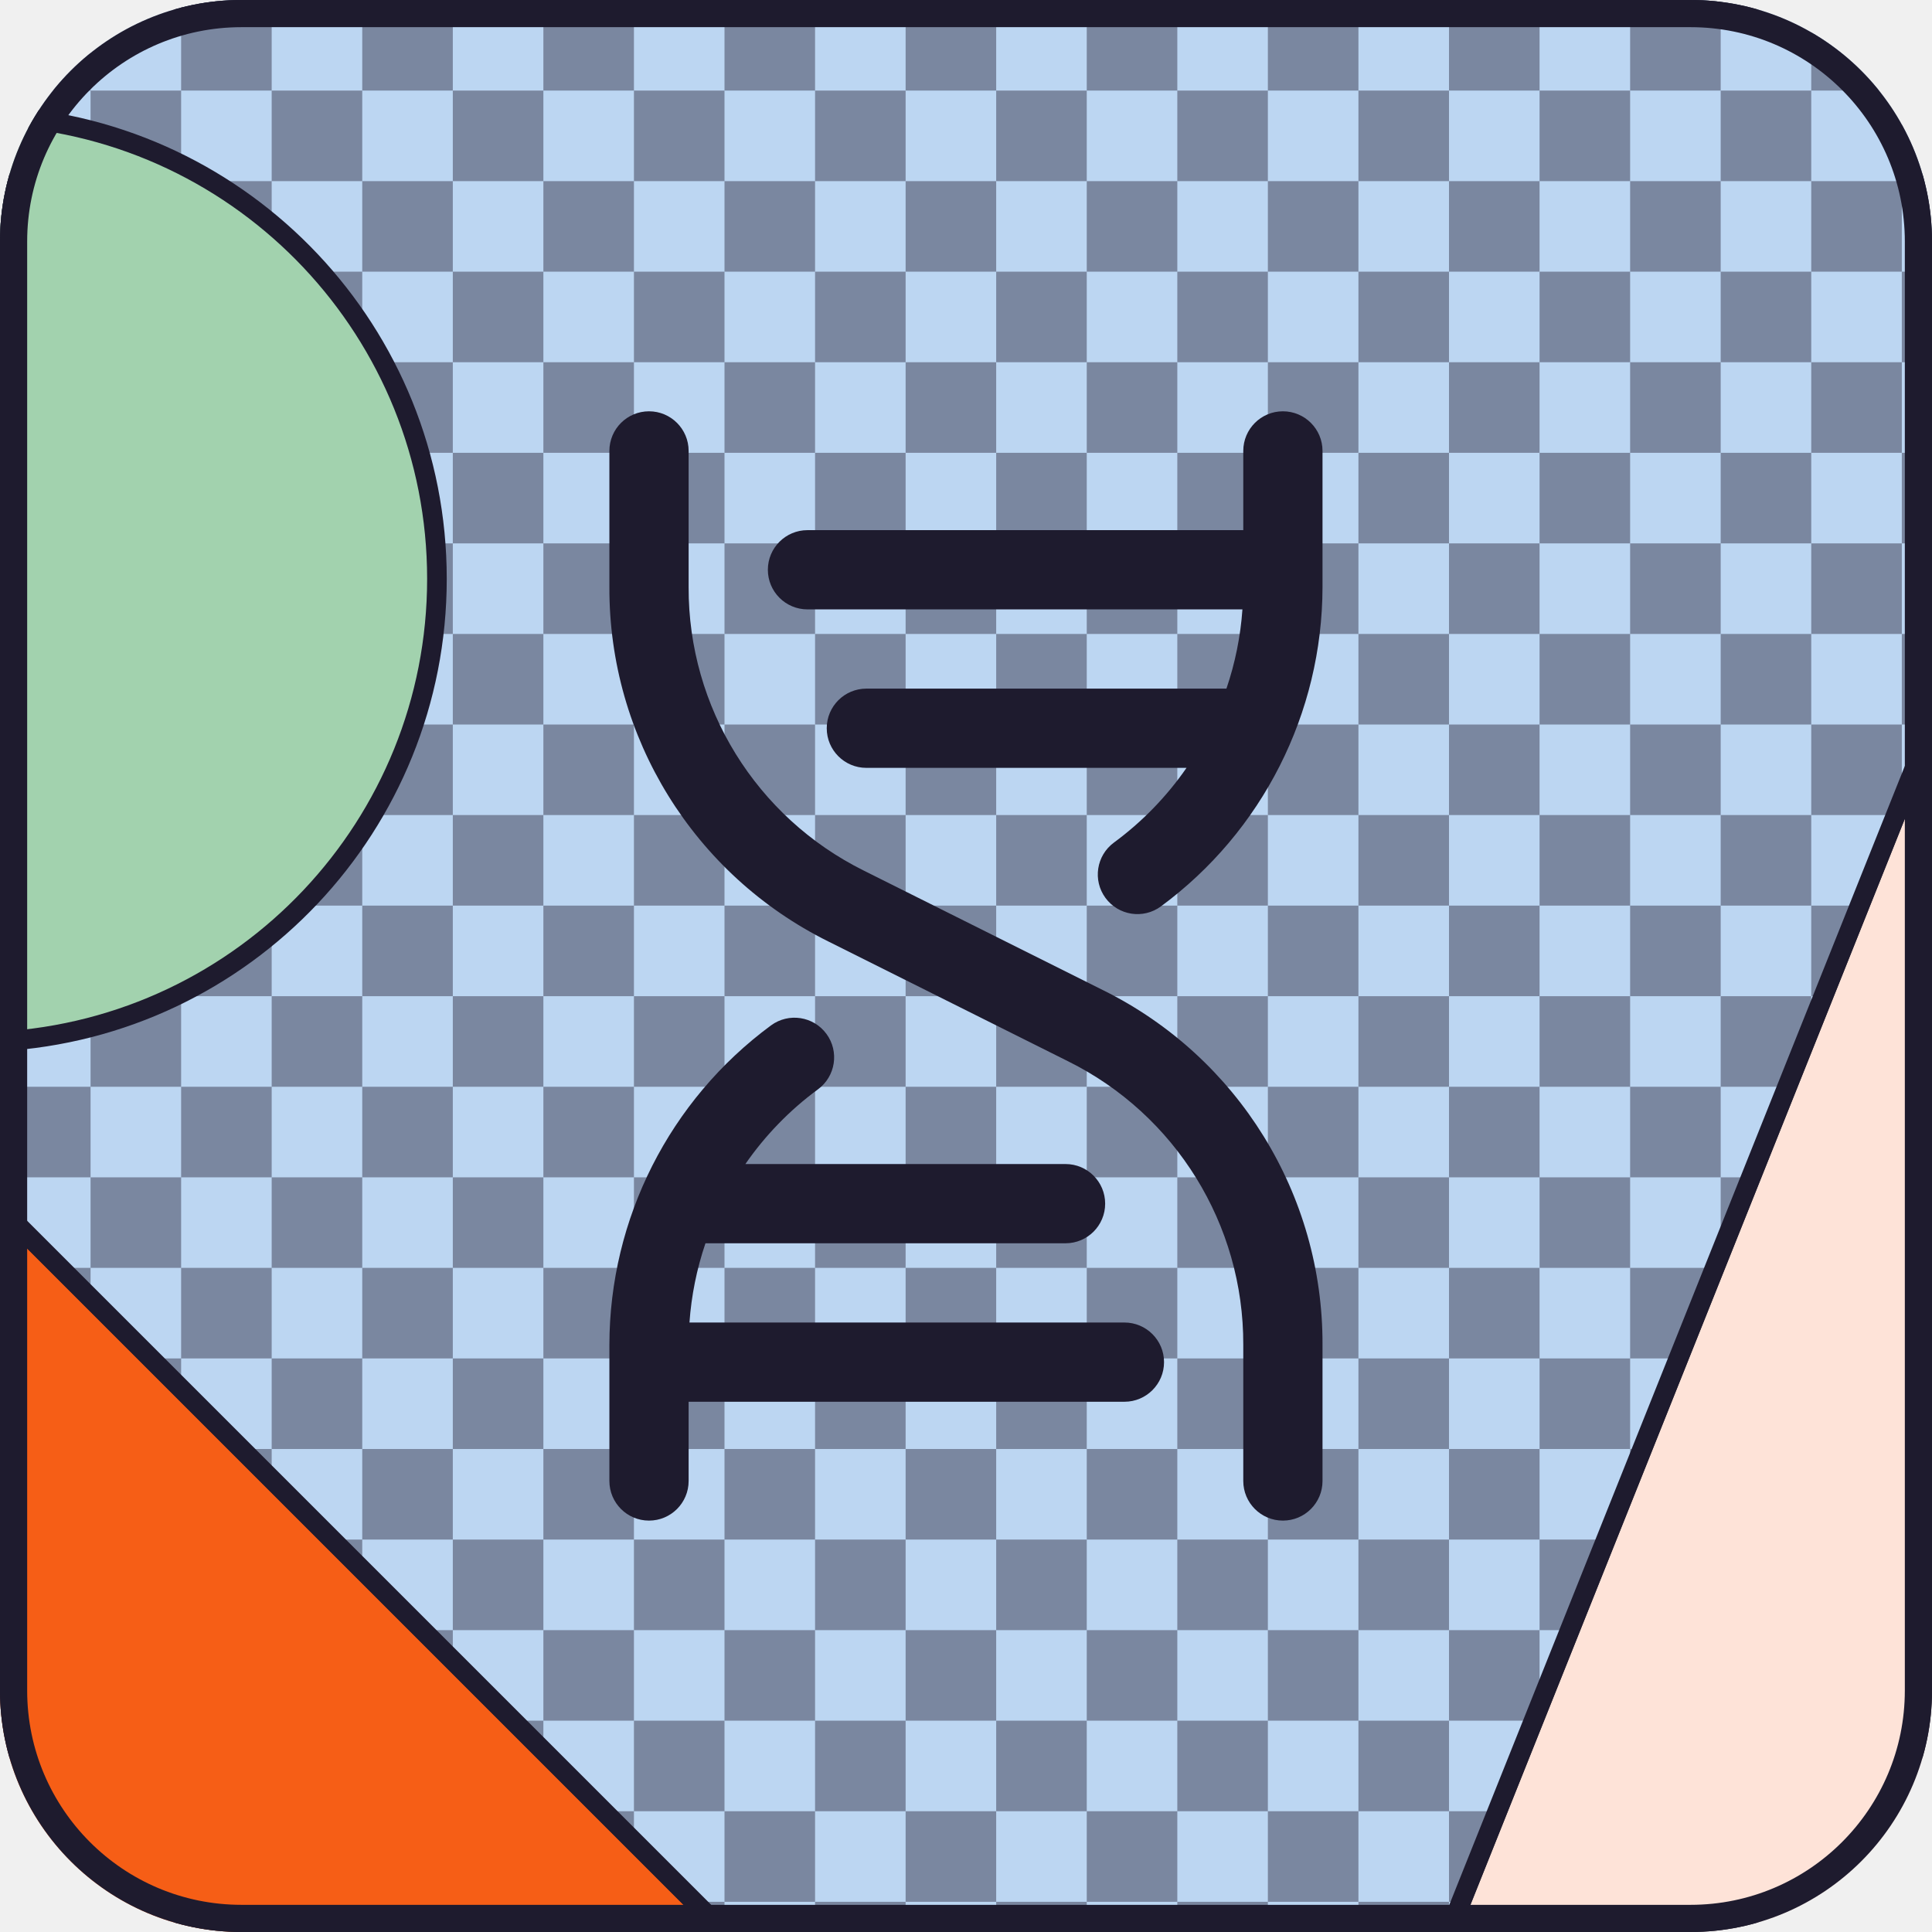
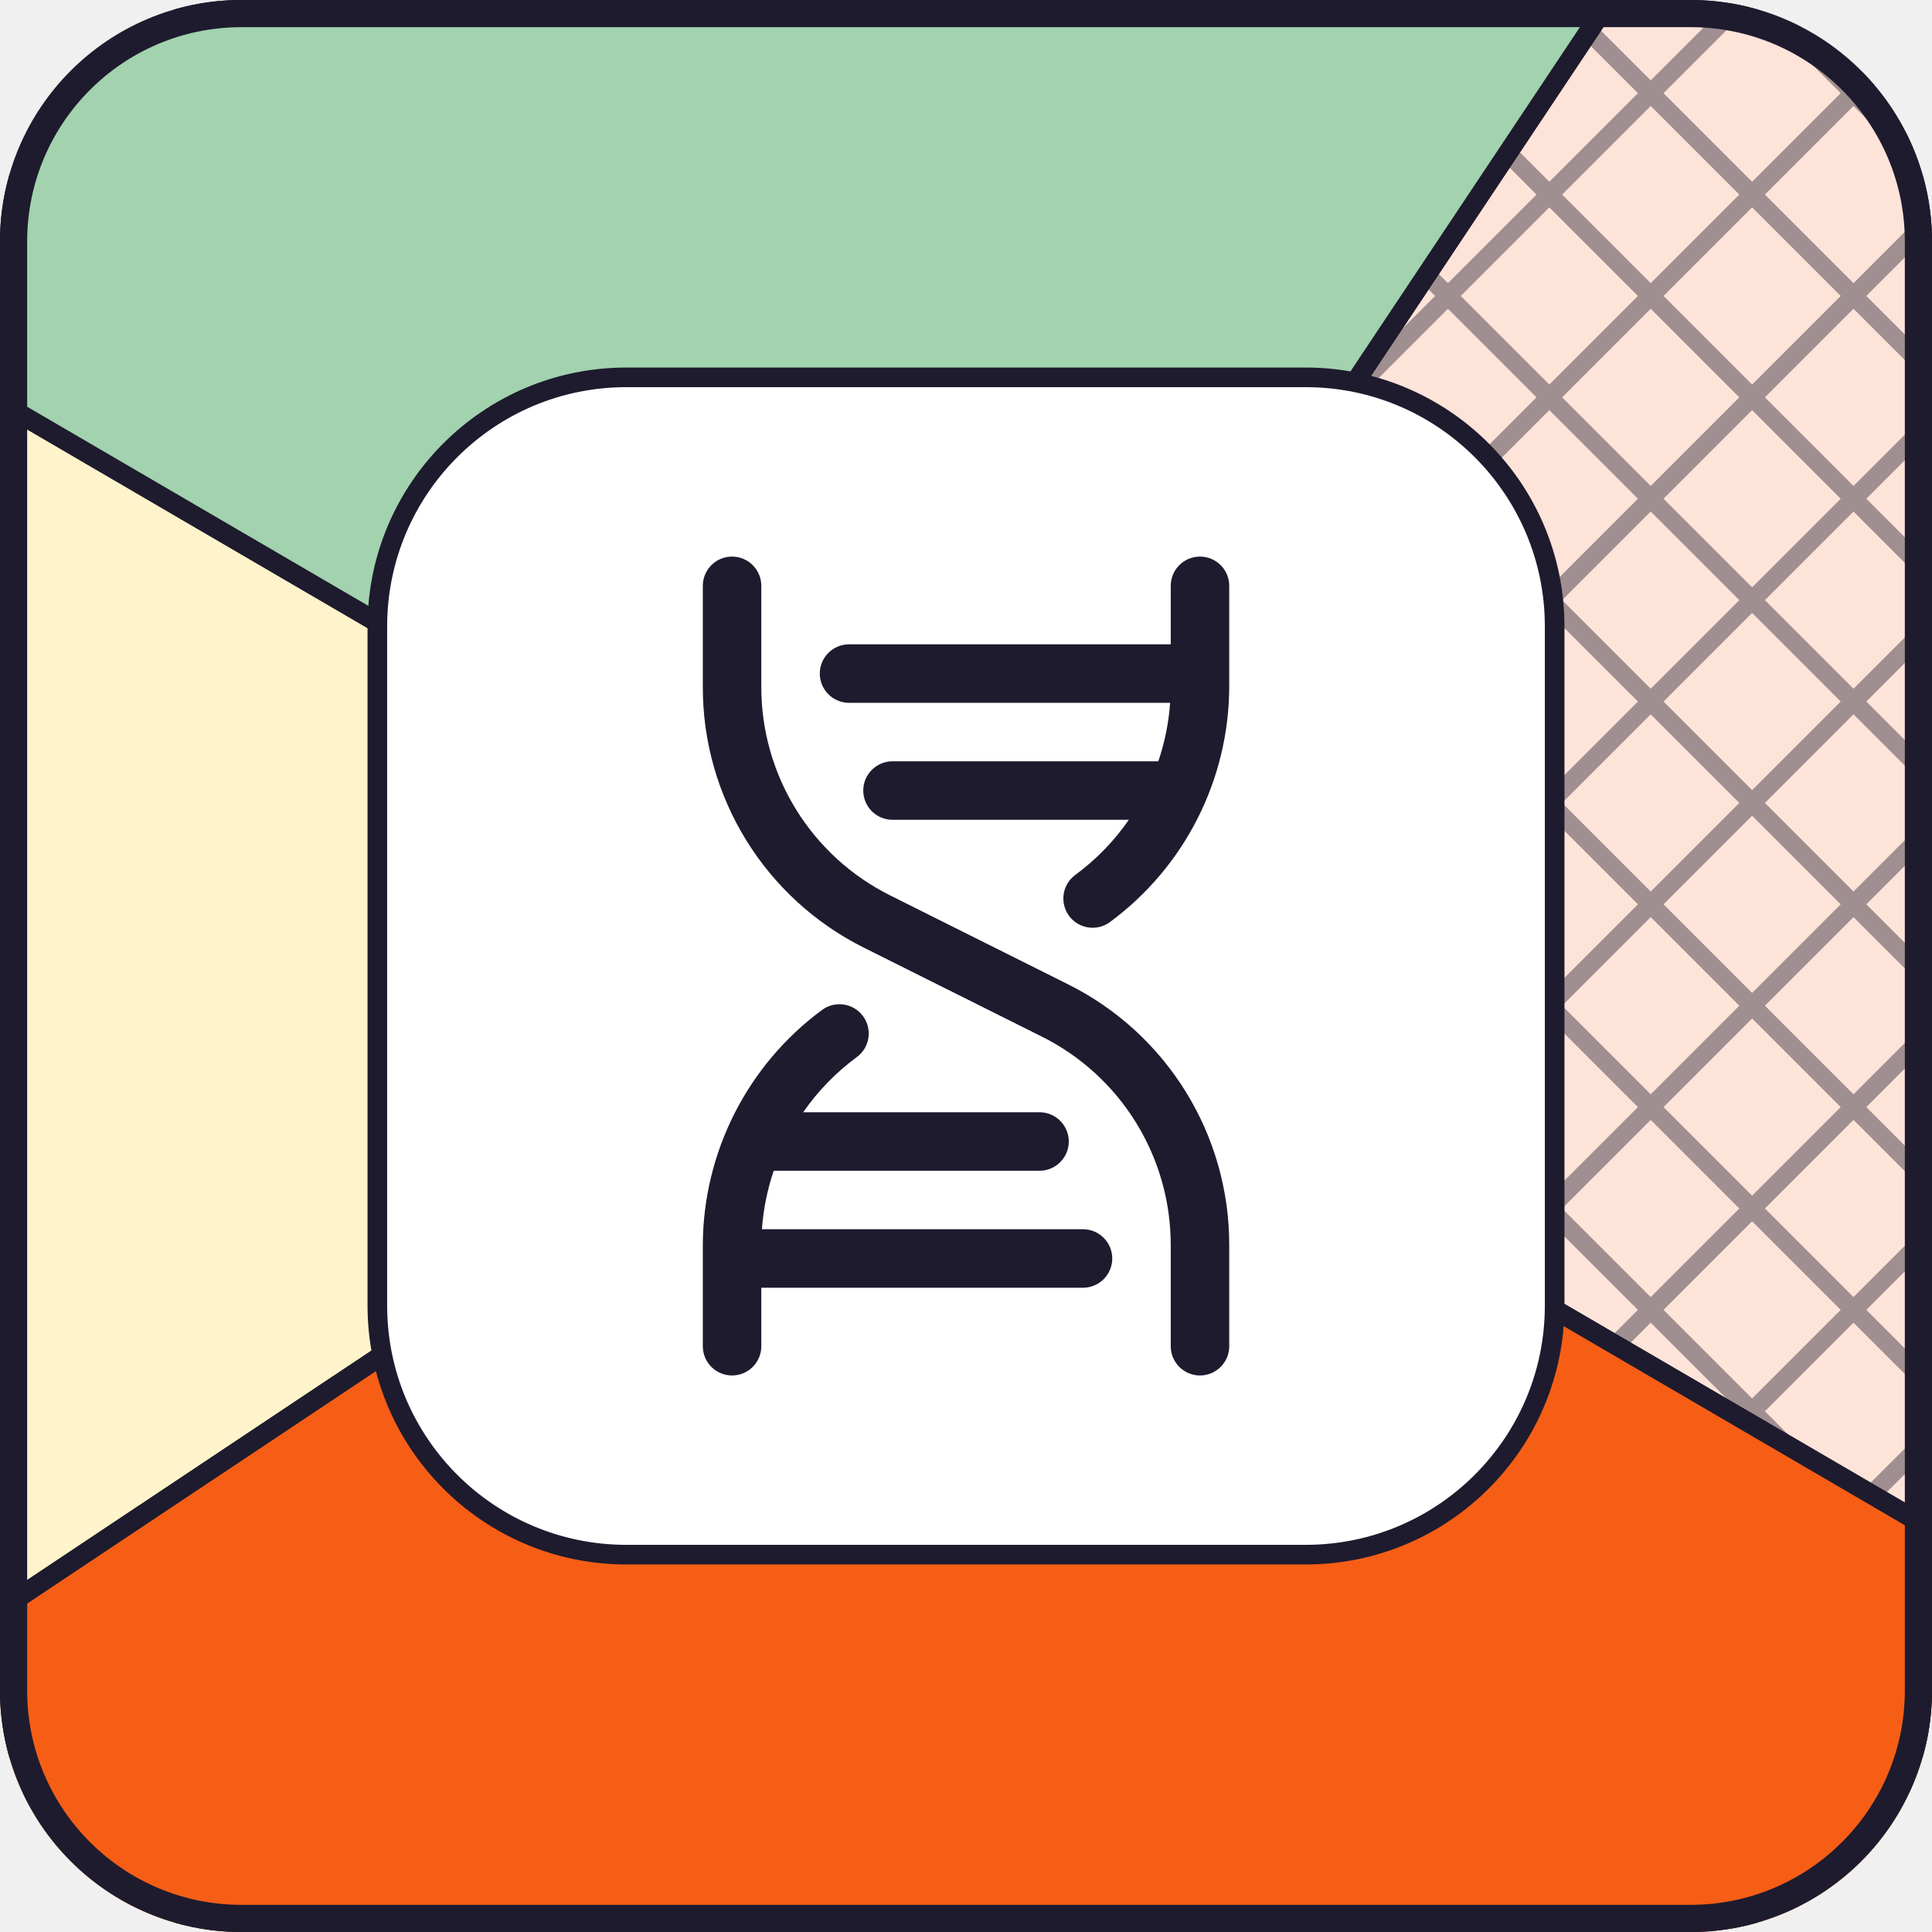
<svg xmlns="http://www.w3.org/2000/svg" viewBox="0 0 256 256" width="256" height="256" role="img">
  <defs>
-     <clipPath id="tp2">
-       <path d="M0 0L256 0L256 96L192 256L96 256L0 160Z" />
+     <clipPath id="tp0">
+       <path d="M128 128L213.3 0L256 0L256 202.7Z" />
    </clipPath>
    <clipPath id="tf">
      <rect width="256" height="256" rx="32.0" />
    </clipPath>
  </defs>
  <g clip-path="url(#tf)">
-     <path d="M96 256L0 256L0 160Z" fill="#F65E16" />
-     <path d="M96 256L0 256L0 160Z" fill="none" stroke="#1E1B2E" stroke-width="2.6" stroke-linejoin="round" />
-     <path d="M256 96L256 256L192 256Z" fill="#FEE3D8" />
-     <path d="M256 96L256 256L192 256Z" fill="none" stroke="#1E1B2E" stroke-width="2.6" stroke-linejoin="round" />
-     <path d="M0 0L256 0L256 96L192 256L96 256L0 160Z" fill="#BCD6F2" />
-     <g clip-path="url(#tp2)">
-       <path d="M-24 -24h12v12h-12ZM-12 -12h12v12h-12ZM0 -24h12v12h-12ZM12 -12h12v12h-12ZM24 -24h12v12h-12ZM36 -12h12v12h-12ZM48 -24h12v12h-12ZM60 -12h12v12h-12ZM72 -24h12v12h-12ZM84 -12h12v12h-12ZM96 -24h12v12h-12ZM108 -12h12v12h-12ZM120 -24h12v12h-12ZM132 -12h12v12h-12ZM144 -24h12v12h-12ZM156 -12h12v12h-12ZM168 -24h12v12h-12ZM180 -12h12v12h-12ZM192 -24h12v12h-12ZM204 -12h12v12h-12ZM216 -24h12v12h-12ZM228 -12h12v12h-12ZM240 -24h12v12h-12ZM252 -12h12v12h-12ZM264 -24h12v12h-12ZM276 -12h12v12h-12ZM-24 0h12v12h-12ZM-12 12h12v12h-12ZM0 0h12v12h-12ZM12 12h12v12h-12ZM24 0h12v12h-12ZM36 12h12v12h-12ZM48 0h12v12h-12ZM60 12h12v12h-12ZM72 0h12v12h-12ZM84 12h12v12h-12ZM96 0h12v12h-12ZM108 12h12v12h-12ZM120 0h12v12h-12ZM132 12h12v12h-12ZM144 0h12v12h-12ZM156 12h12v12h-12ZM168 0h12v12h-12ZM180 12h12v12h-12ZM192 0h12v12h-12ZM204 12h12v12h-12ZM216 0h12v12h-12ZM228 12h12v12h-12ZM240 0h12v12h-12ZM252 12h12v12h-12ZM264 0h12v12h-12ZM276 12h12v12h-12ZM-24 24h12v12h-12ZM-12 36h12v12h-12ZM0 24h12v12h-12ZM12 36h12v12h-12ZM24 24h12v12h-12ZM36 36h12v12h-12ZM48 24h12v12h-12ZM60 36h12v12h-12ZM72 24h12v12h-12ZM84 36h12v12h-12ZM96 24h12v12h-12ZM108 36h12v12h-12ZM120 24h12v12h-12ZM132 36h12v12h-12ZM144 24h12v12h-12ZM156 36h12v12h-12ZM168 24h12v12h-12ZM180 36h12v12h-12ZM192 24h12v12h-12ZM204 36h12v12h-12ZM216 24h12v12h-12ZM228 36h12v12h-12ZM240 24h12v12h-12ZM252 36h12v12h-12ZM264 24h12v12h-12ZM276 36h12v12h-12ZM-24 48h12v12h-12ZM-12 60h12v12h-12ZM0 48h12v12h-12ZM12 60h12v12h-12ZM24 48h12v12h-12ZM36 60h12v12h-12ZM48 48h12v12h-12ZM60 60h12v12h-12ZM72 48h12v12h-12ZM84 60h12v12h-12ZM96 48h12v12h-12ZM108 60h12v12h-12ZM120 48h12v12h-12ZM132 60h12v12h-12ZM144 48h12v12h-12ZM156 60h12v12h-12ZM168 48h12v12h-12ZM180 60h12v12h-12ZM192 48h12v12h-12ZM204 60h12v12h-12ZM216 48h12v12h-12ZM228 60h12v12h-12ZM240 48h12v12h-12ZM252 60h12v12h-12ZM264 48h12v12h-12ZM276 60h12v12h-12ZM-24 72h12v12h-12ZM-12 84h12v12h-12ZM0 72h12v12h-12ZM12 84h12v12h-12ZM24 72h12v12h-12ZM36 84h12v12h-12ZM48 72h12v12h-12ZM60 84h12v12h-12ZM72 72h12v12h-12ZM84 84h12v12h-12ZM96 72h12v12h-12ZM108 84h12v12h-12ZM120 72h12v12h-12ZM132 84h12v12h-12ZM144 72h12v12h-12ZM156 84h12v12h-12ZM168 72h12v12h-12ZM180 84h12v12h-12ZM192 72h12v12h-12ZM204 84h12v12h-12ZM216 72h12v12h-12ZM228 84h12v12h-12ZM240 72h12v12h-12ZM252 84h12v12h-12ZM264 72h12v12h-12ZM276 84h12v12h-12ZM-24 96h12v12h-12ZM-12 108h12v12h-12ZM0 96h12v12h-12ZM12 108h12v12h-12ZM24 96h12v12h-12ZM36 108h12v12h-12ZM48 96h12v12h-12ZM60 108h12v12h-12ZM72 96h12v12h-12ZM84 108h12v12h-12ZM96 96h12v12h-12ZM108 108h12v12h-12ZM120 96h12v12h-12ZM132 108h12v12h-12ZM144 96h12v12h-12ZM156 108h12v12h-12ZM168 96h12v12h-12ZM180 108h12v12h-12ZM192 96h12v12h-12ZM204 108h12v12h-12ZM216 96h12v12h-12ZM228 108h12v12h-12ZM240 96h12v12h-12ZM252 108h12v12h-12ZM264 96h12v12h-12ZM276 108h12v12h-12ZM-24 120h12v12h-12ZM-12 132h12v12h-12ZM0 120h12v12h-12ZM12 132h12v12h-12ZM24 120h12v12h-12ZM36 132h12v12h-12ZM48 120h12v12h-12ZM60 132h12v12h-12ZM72 120h12v12h-12ZM84 132h12v12h-12ZM96 120h12v12h-12ZM108 132h12v12h-12ZM120 120h12v12h-12ZM132 132h12v12h-12ZM144 120h12v12h-12ZM156 132h12v12h-12ZM168 120h12v12h-12ZM180 132h12v12h-12ZM192 120h12v12h-12ZM204 132h12v12h-12ZM216 120h12v12h-12ZM228 132h12v12h-12ZM240 120h12v12h-12ZM252 132h12v12h-12ZM264 120h12v12h-12ZM276 132h12v12h-12ZM-24 144h12v12h-12ZM-12 156h12v12h-12ZM0 144h12v12h-12ZM12 156h12v12h-12ZM24 144h12v12h-12ZM36 156h12v12h-12ZM48 144h12v12h-12ZM60 156h12v12h-12ZM72 144h12v12h-12ZM84 156h12v12h-12ZM96 144h12v12h-12ZM108 156h12v12h-12ZM120 144h12v12h-12ZM132 156h12v12h-12ZM144 144h12v12h-12ZM156 156h12v12h-12ZM168 144h12v12h-12ZM180 156h12v12h-12ZM192 144h12v12h-12ZM204 156h12v12h-12ZM216 144h12v12h-12ZM228 156h12v12h-12ZM240 144h12v12h-12ZM252 156h12v12h-12ZM264 144h12v12h-12ZM276 156h12v12h-12ZM-24 168h12v12h-12ZM-12 180h12v12h-12ZM0 168h12v12h-12ZM12 180h12v12h-12ZM24 168h12v12h-12ZM36 180h12v12h-12ZM48 168h12v12h-12ZM60 180h12v12h-12ZM72 168h12v12h-12ZM84 180h12v12h-12ZM96 168h12v12h-12ZM108 180h12v12h-12ZM120 168h12v12h-12ZM132 180h12v12h-12ZM144 168h12v12h-12ZM156 180h12v12h-12ZM168 168h12v12h-12ZM180 180h12v12h-12ZM192 168h12v12h-12ZM204 180h12v12h-12ZM216 168h12v12h-12ZM228 180h12v12h-12ZM240 168h12v12h-12ZM252 180h12v12h-12ZM264 168h12v12h-12ZM276 180h12v12h-12ZM-24 192h12v12h-12ZM-12 204h12v12h-12ZM0 192h12v12h-12ZM12 204h12v12h-12ZM24 192h12v12h-12ZM36 204h12v12h-12ZM48 192h12v12h-12ZM60 204h12v12h-12ZM72 192h12v12h-12ZM84 204h12v12h-12ZM96 192h12v12h-12ZM108 204h12v12h-12ZM120 192h12v12h-12ZM132 204h12v12h-12ZM144 192h12v12h-12ZM156 204h12v12h-12ZM168 192h12v12h-12ZM180 204h12v12h-12ZM192 192h12v12h-12ZM204 204h12v12h-12ZM216 192h12v12h-12ZM228 204h12v12h-12ZM240 192h12v12h-12ZM252 204h12v12h-12ZM264 192h12v12h-12ZM276 204h12v12h-12ZM-24 216h12v12h-12ZM-12 228h12v12h-12ZM0 216h12v12h-12ZM12 228h12v12h-12ZM24 216h12v12h-12ZM36 228h12v12h-12ZM48 216h12v12h-12ZM60 228h12v12h-12ZM72 216h12v12h-12ZM84 228h12v12h-12ZM96 216h12v12h-12ZM108 228h12v12h-12ZM120 216h12v12h-12ZM132 228h12v12h-12ZM144 216h12v12h-12ZM156 228h12v12h-12ZM168 216h12v12h-12ZM180 228h12v12h-12ZM192 216h12v12h-12ZM204 228h12v12h-12ZM216 216h12v12h-12ZM228 228h12v12h-12ZM240 216h12v12h-12ZM252 228h12v12h-12ZM264 216h12v12h-12ZM276 228h12v12h-12ZM-24 240h12v12h-12ZM-12 252h12v12h-12ZM0 240h12v12h-12ZM12 252h12v12h-12ZM24 240h12v12h-12ZM36 252h12v12h-12ZM48 240h12v12h-12ZM60 252h12v12h-12ZM72 240h12v12h-12ZM84 252h12v12h-12ZM96 240h12v12h-12ZM108 252h12v12h-12ZM120 240h12v12h-12ZM132 252h12v12h-12ZM144 240h12v12h-12ZM156 252h12v12h-12ZM168 240h12v12h-12ZM180 252h12v12h-12ZM192 240h12v12h-12ZM204 252h12v12h-12ZM216 240h12v12h-12ZM228 252h12v12h-12ZM240 240h12v12h-12ZM252 252h12v12h-12ZM264 240h12v12h-12ZM276 252h12v12h-12ZM-24 264h12v12h-12ZM-12 276h12v12h-12ZM0 264h12v12h-12ZM12 276h12v12h-12ZM24 264h12v12h-12ZM36 276h12v12h-12ZM48 264h12v12h-12ZM60 276h12v12h-12ZM72 264h12v12h-12ZM84 276h12v12h-12ZM96 264h12v12h-12ZM108 276h12v12h-12ZM120 264h12v12h-12ZM132 276h12v12h-12ZM144 264h12v12h-12ZM156 276h12v12h-12ZM168 264h12v12h-12ZM180 276h12v12h-12ZM192 264h12v12h-12ZM204 276h12v12h-12ZM216 264h12v12h-12ZM228 276h12v12h-12ZM240 264h12v12h-12ZM252 276h12v12h-12ZM264 264h12v12h-12ZM276 276h12v12h-12Z" fill="#7A87A0" />
+     <path d="M128 128L213.3 0L256 0L256 202.7Z" fill="#FEE3D8" />
+     <g clip-path="url(#tp0)">
+       <g transform="rotate(45 192 101.3)">
+         <path d="M53 -37.5V240M72 -37.5V240M91 -37.5V240M110 -37.5V240M129 -37.5V240M148 -37.5V240M167 -37.5V240M186 -37.5V240M205 -37.5V240M224 -37.5V240M243 -37.5V240M262 -37.5V240M281 -37.5V240M300 -37.5V240M319 -37.5V240M53 -37.5H331M53 -18.5H331M53 0.5H331M53 19.5H331M53 38.5H331M53 57.5H331M53 76.5H331M53 95.5H331M53 114.5H331M53 133.5H331M53 152.5H331M53 171.5H331M53 190.5H331M53 209.5H331M53 228.5H331" fill="none" stroke="#A08F91" stroke-width="2.4" stroke-linecap="round" />
+       </g>
    </g>
-     <path d="M0 0L256 0L256 96L192 256L96 256L0 160Z" fill="none" stroke="#1E1B2E" stroke-width="2.6" stroke-linejoin="round" />
-     <path d="M0 138A61.4 61.4 0 0 0 0 15.4Z" fill="#A2D2AE" />
-     <path d="M0 138A61.4 61.4 0 0 0 0 15.4Z" fill="none" stroke="#1E1B2E" stroke-width="2.6" stroke-linejoin="round" />
+     <path d="M128 128L213.3 0L256 0L256 202.7Z" fill="none" stroke="#1E1B2E" stroke-width="2.6" stroke-linejoin="round" />
+     <path d="M128 128L256 202.7L256 256L0 256L0 213.3Z" fill="#F65E16" />
+     <path d="M128 128L256 202.7L256 256L0 256L0 213.3Z" fill="none" stroke="#1E1B2E" stroke-width="2.6" stroke-linejoin="round" />
+     <path d="M128 128L0 213.3L0 53.3Z" fill="#FFF3CC" />
+     <path d="M128 128L0 213.3L0 53.3Z" fill="none" stroke="#1E1B2E" stroke-width="2.6" stroke-linejoin="round" />
+     <path d="M128 128L0 53.3L0 0L213.3 0Z" fill="#A2D2AE" />
+     <path d="M128 128L0 53.3L0 0L213.3 0Z" fill="none" stroke="#1E1B2E" stroke-width="2.6" stroke-linejoin="round" />
  </g>
-   <g transform="translate(44 44) scale(0.6562)">
+   <rect x="50" y="50" width="156" height="156" rx="33" fill="#FFFFFF" stroke="#1E1B2E" stroke-width="2.6" stroke-linejoin="round" />
+   <g transform="translate(66 66) scale(0.4844)">
    <path d="M200,204.5V232a8,8,0,0,1-16,0V204.5a63.67,63.67,0,0,0-35.38-57.25l-48.4-24.19A79.58,79.58,0,0,1,56,51.5V24a8,8,0,0,1,16,0V51.5a63.67,63.67,0,0,0,35.38,57.25l48.4,24.19A79.58,79.58,0,0,1,200,204.5ZM160,200H72.17a63.59,63.59,0,0,1,3.23-16h72.71a8,8,0,0,0,0-16H83.46a63.71,63.71,0,0,1,14.65-15.08A8,8,0,1,0,88.64,140,80.27,80.27,0,0,0,56,204.5V232a8,8,0,0,0,16,0V216h88a8,8,0,0,0,0-16ZM192,16a8,8,0,0,0-8,8V40H96a8,8,0,0,0,0,16h87.83a63.59,63.59,0,0,1-3.23,16H107.89a8,8,0,1,0,0,16h64.65a63.71,63.71,0,0,1-14.65,15.08,8,8,0,0,0,9.47,12.9A80.27,80.27,0,0,0,200,51.5V24A8,8,0,0,0,192,16Z" fill="#1E1B2E" />
  </g>
  <rect x="1.8" y="1.8" width="252.4" height="252.4" rx="30.2" fill="none" stroke="#1E1B2E" stroke-width="3.6" />
</svg>
